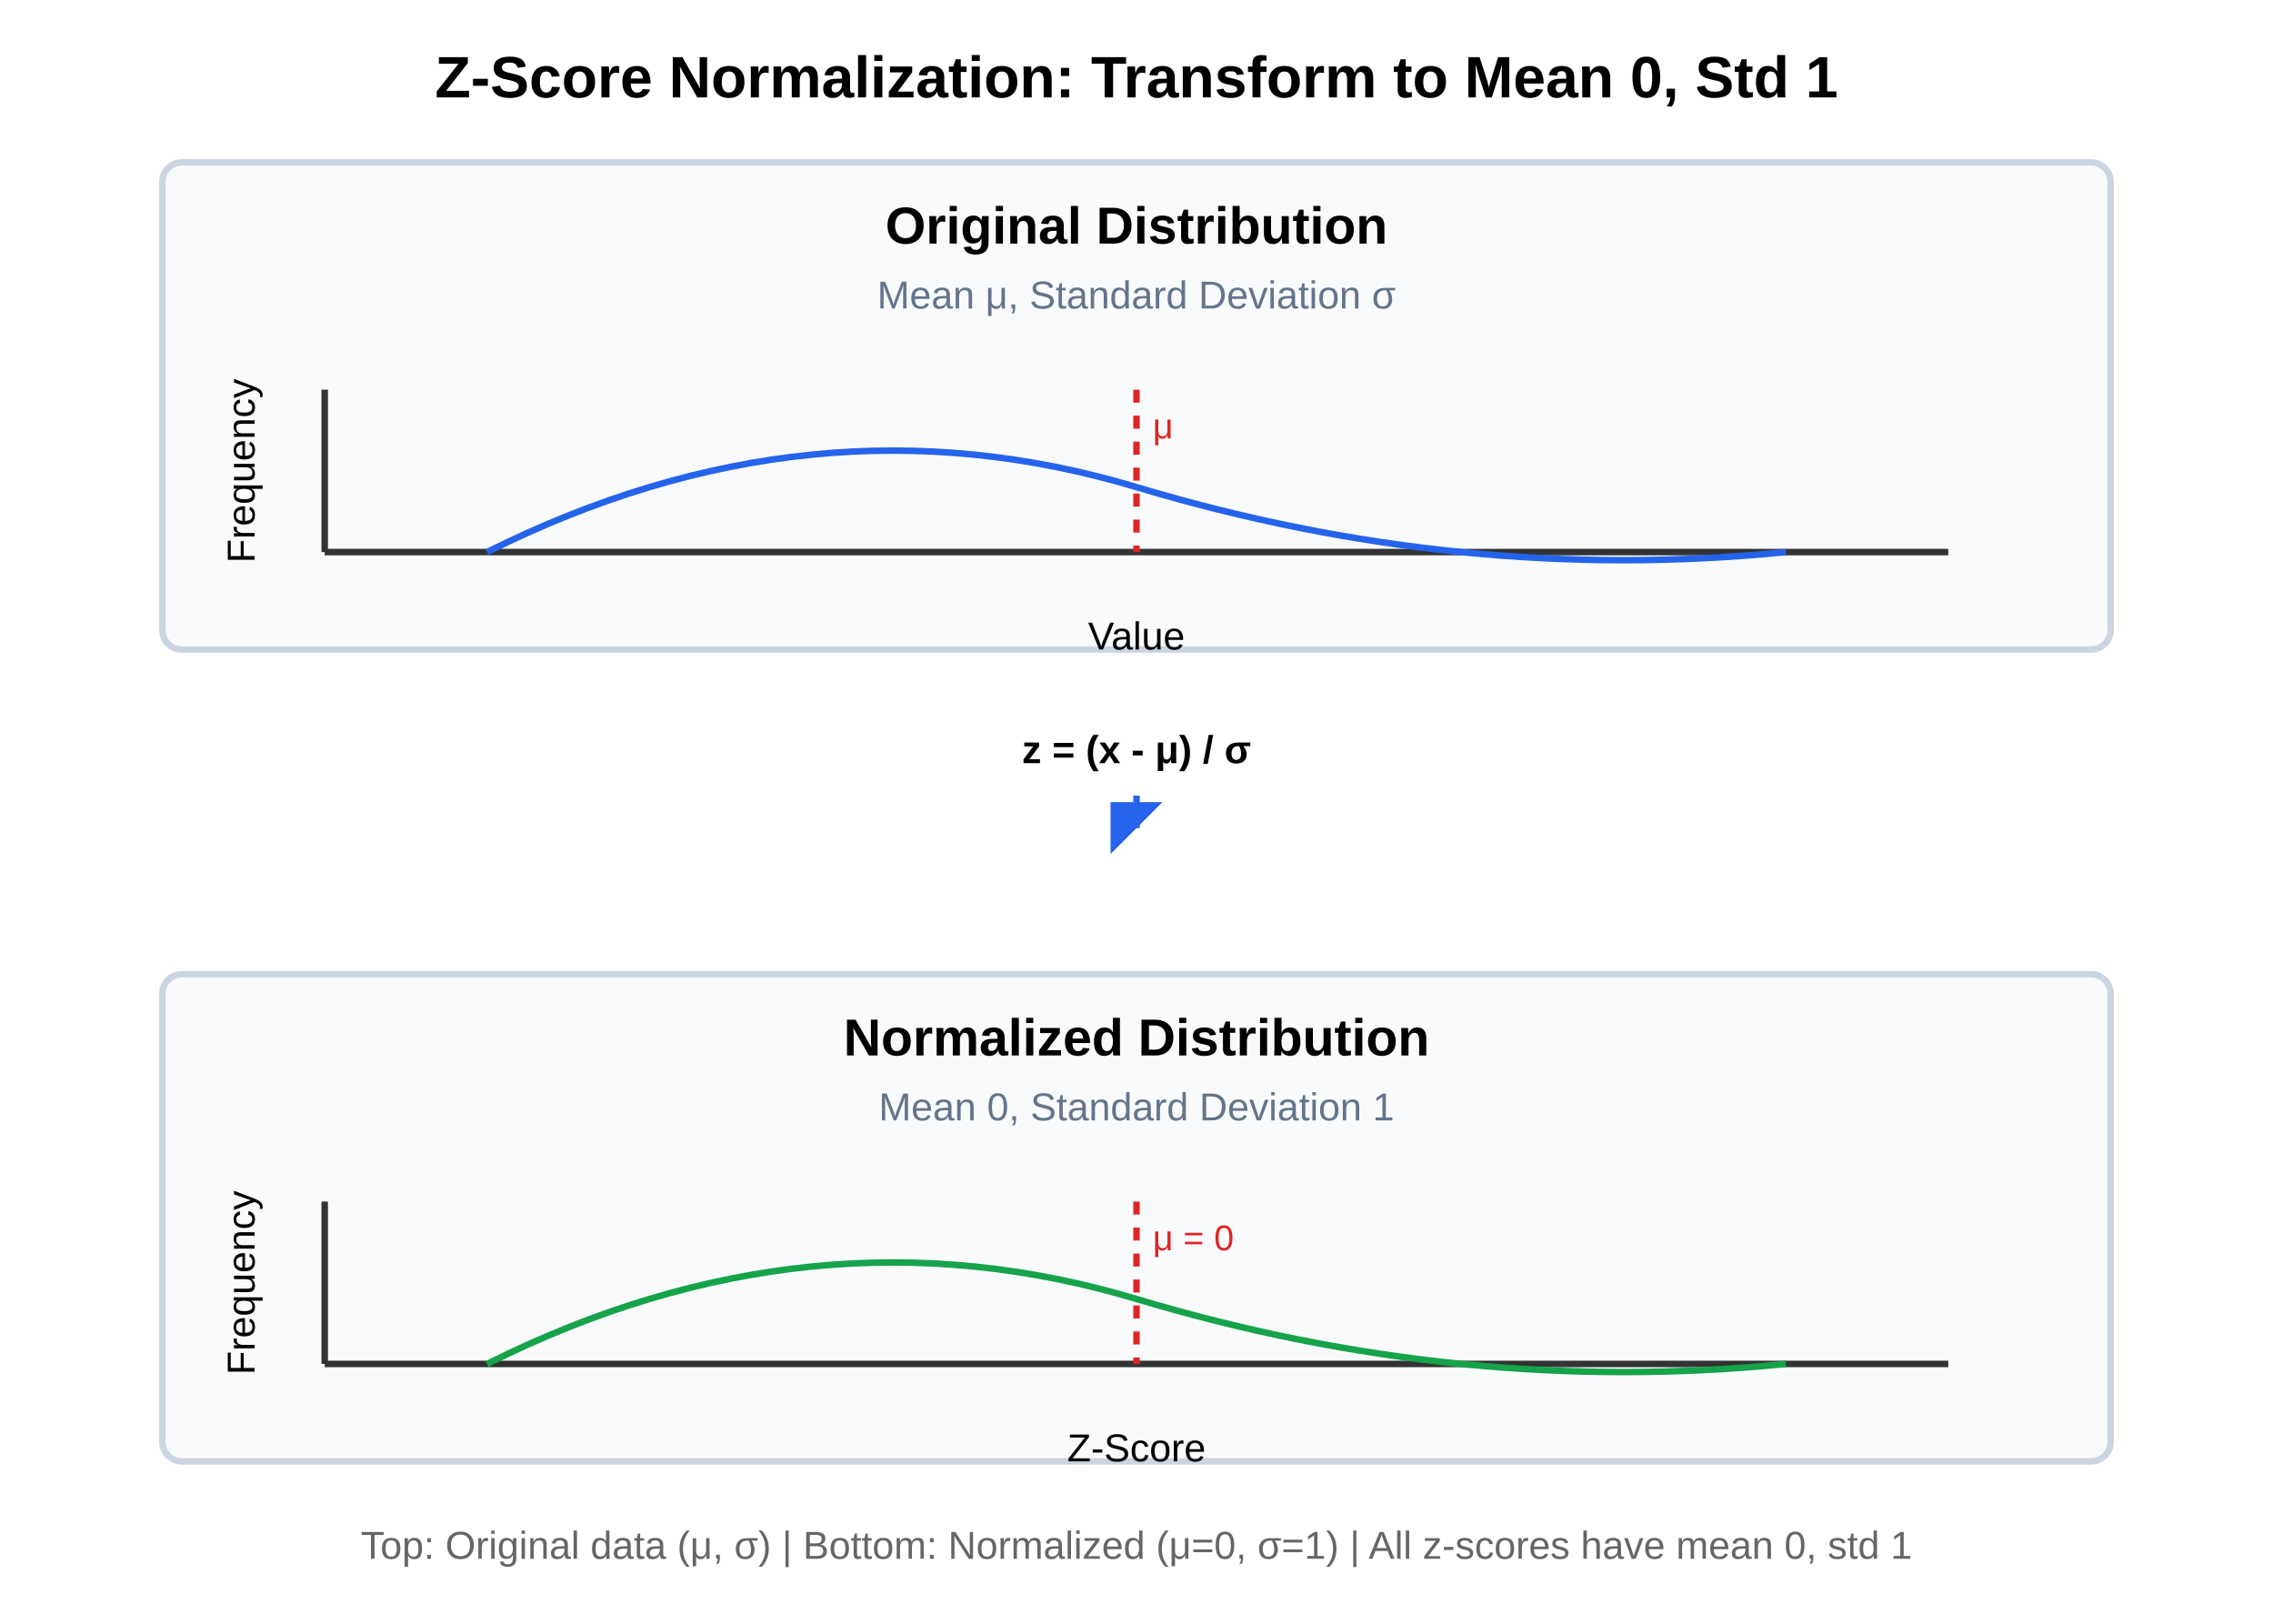
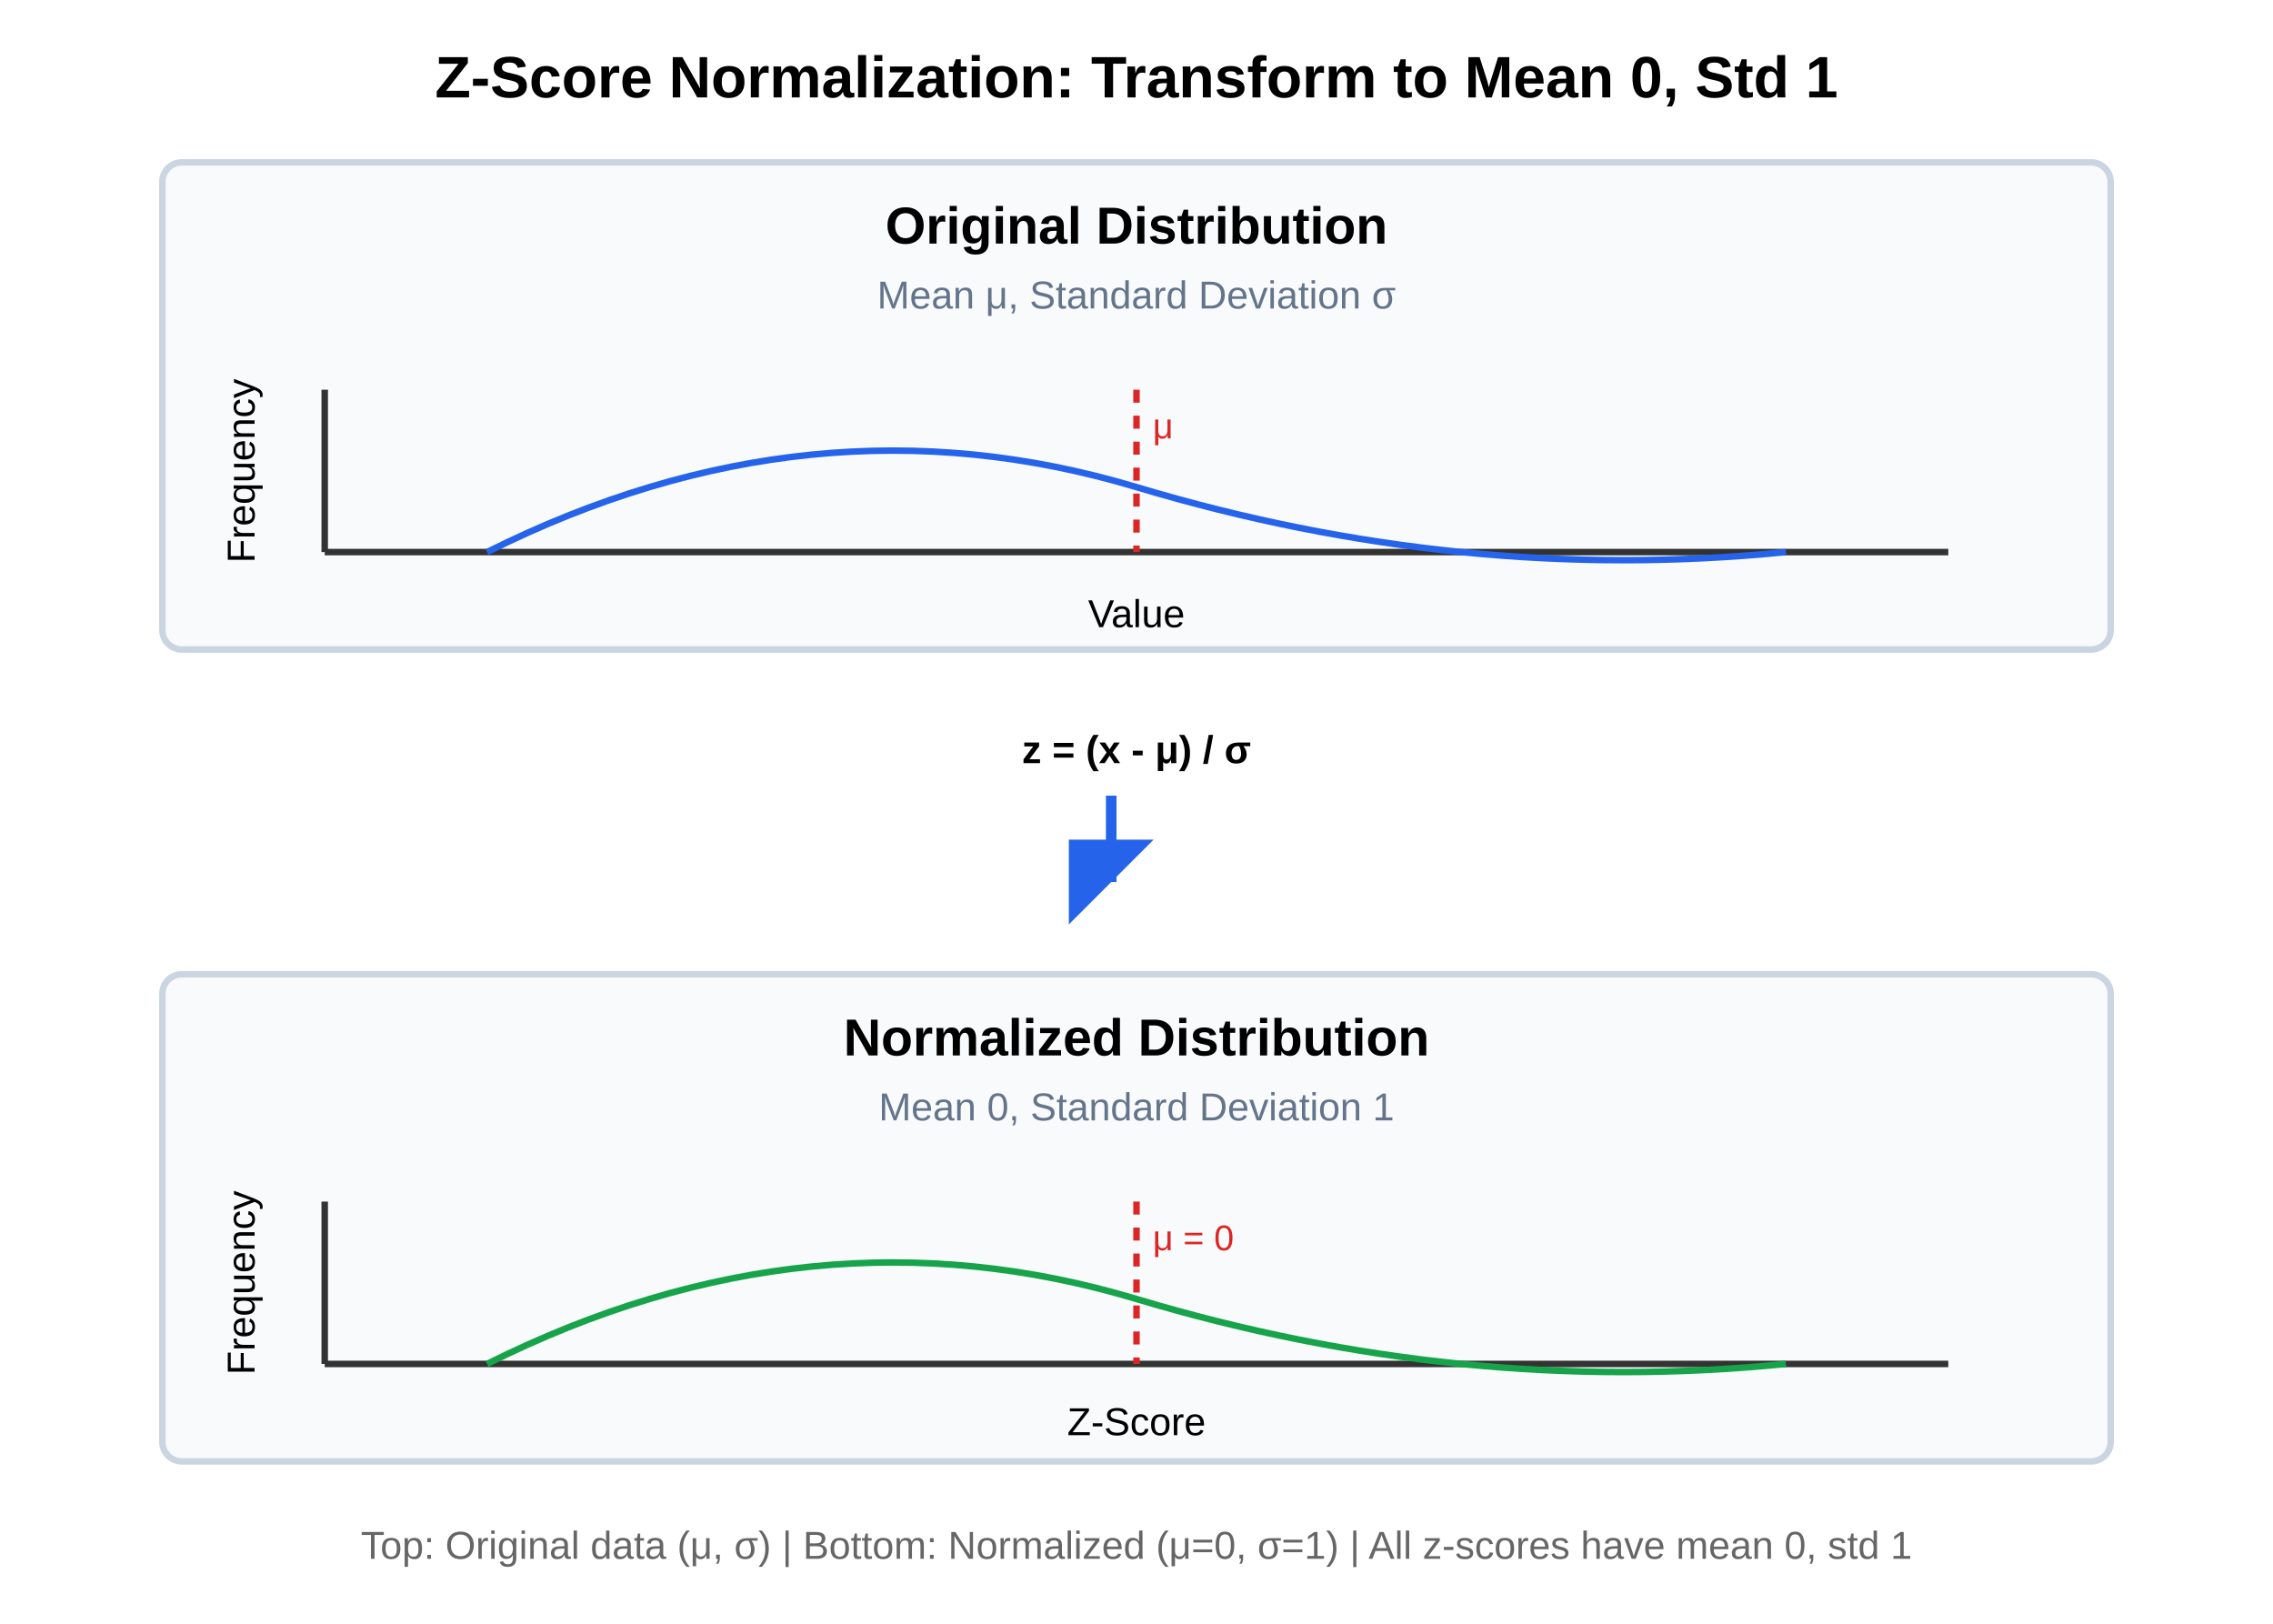
- <svg xmlns="http://www.w3.org/2000/svg" width="700" height="500">
-   <text x="350.0" y="30" font-family="Arial" font-size="18" font-weight="bold" text-anchor="middle">Z-Score Normalization: Transform to Mean 0, Std 1</text>
-   <g transform="translate(50, 50)">
-     <rect x="0" y="0" width="600" height="150.0" fill="#f8fafc" stroke="#cbd5e1" stroke-width="2" rx="6" />
-     <text x="300.0" y="25" font-family="Arial" font-size="16" font-weight="bold" text-anchor="middle">Original Distribution</text>
-     <text x="300.0" y="45" font-family="Arial" font-size="12" fill="#64748b" text-anchor="middle">Mean μ, Standard Deviation σ</text>
-     <g transform="translate(50, 70)">
-       <line x1="0" y1="50.0" x2="500" y2="50.0" stroke="#333" stroke-width="2" />
-       <line x1="0" y1="50.0" x2="0" y2="0" stroke="#333" stroke-width="2" />
-       <text x="250.0" y="80.0" font-family="Arial" font-size="12" text-anchor="middle">Value</text>
-       <text x="-25" y="25.0" font-family="Arial" font-size="12" text-anchor="middle" dominant-baseline="middle" transform="rotate(-90, -25, 25.0)">Frequency</text>
-       <path d="M 50,50.0 Q 150,0.0 250,30.0 T 450,50.0" stroke="#2563eb" stroke-width="2" fill="none" />
-       <line x1="250" y1="0" x2="250" y2="50.0" stroke="#dc2626" stroke-width="2" stroke-dasharray="4,4" />
-       <text x="255" y="15" font-family="Arial" font-size="11" fill="#dc2626">μ</text>
+ <svg xmlns="http://www.w3.org/2000/svg" width="700" height="500" version="1.1" id="svg65">
+   <text x="350.0" y="30" font-family="Arial" font-size="18" font-weight="bold" text-anchor="middle" id="text2">Z-Score Normalization: Transform to Mean 0, Std 1</text>
+   <g transform="translate(50, 50)" id="g26">
+     <rect x="0" y="0" width="600" height="150.0" fill="#f8fafc" stroke="#cbd5e1" stroke-width="2" rx="6" id="rect4" />
+     <text x="300.0" y="25" font-family="Arial" font-size="16" font-weight="bold" text-anchor="middle" id="text6">Original Distribution</text>
+     <text x="300.0" y="45" font-family="Arial" font-size="12" fill="#64748b" text-anchor="middle" id="text8">Mean μ, Standard Deviation σ</text>
+     <g transform="translate(50, 70)" id="g24">
+       <line x1="0" y1="50.0" x2="500" y2="50.0" stroke="#333" stroke-width="2" id="line10" />
+       <line x1="0" y1="50.0" x2="0" y2="0" stroke="#333" stroke-width="2" id="line12" />
+       <text x="250" y="73.133" font-family="Arial" font-size="12px" text-anchor="middle" id="text14">Value</text>
+       <text x="-25" y="25.0" font-family="Arial" font-size="12" text-anchor="middle" dominant-baseline="middle" transform="rotate(-90, -25, 25.0)" id="text16">Frequency</text>
+       <path d="M 50,50.0 Q 150,0.0 250,30.0 T 450,50.0" stroke="#2563eb" stroke-width="2" fill="none" id="path18" />
+       <line x1="250" y1="0" x2="250" y2="50.0" stroke="#dc2626" stroke-width="2" stroke-dasharray="4,4" id="line20" />
+       <text x="255" y="15" font-family="Arial" font-size="11" fill="#dc2626" id="text22">μ</text>
    </g>
  </g>
-   <g transform="translate(300.0, 220.0)">
-     <text x="50" y="15" font-family="Arial" font-size="12" font-weight="bold" text-anchor="middle">z = (x - μ) / σ</text>
-     <path d="M 50,25 L 50,35" stroke="#2563eb" stroke-width="2" marker-end="url(#arrow-down)" />
+   <g transform="translate(300.0, 220.0)" id="g32">
+     <text x="50" y="15" font-family="Arial" font-size="12" font-weight="bold" text-anchor="middle" id="text28">z = (x - μ) / σ</text>
+     <path d="M 42.213,25 V 51.608" stroke="#2563eb" stroke-width="3.262" marker-end="url(#arrow-down)" id="path30" />
  </g>
-   <defs>
+   <defs id="defs37">
    <marker id="arrow-down" markerWidth="8" markerHeight="8" refX="4" refY="4" orient="auto">
-       <polygon points="0,0 8,8 0,8" fill="#2563eb" />
+       <polygon points="0,0 8,8 0,8" fill="#2563eb" id="polygon34" />
    </marker>
  </defs>
-   <g transform="translate(50, 300.0)">
-     <rect x="0" y="0" width="600" height="150.0" fill="#f8fafc" stroke="#cbd5e1" stroke-width="2" rx="6" />
-     <text x="300.0" y="25" font-family="Arial" font-size="16" font-weight="bold" text-anchor="middle">Normalized Distribution</text>
-     <text x="300.0" y="45" font-family="Arial" font-size="12" fill="#64748b" text-anchor="middle">Mean 0, Standard Deviation 1</text>
-     <g transform="translate(50, 70)">
-       <line x1="0" y1="50.0" x2="500" y2="50.0" stroke="#333" stroke-width="2" />
-       <line x1="0" y1="50.0" x2="0" y2="0" stroke="#333" stroke-width="2" />
-       <text x="250.0" y="80.0" font-family="Arial" font-size="12" text-anchor="middle">Z-Score</text>
-       <text x="-25" y="25.0" font-family="Arial" font-size="12" text-anchor="middle" dominant-baseline="middle" transform="rotate(-90, -25, 25.0)">Frequency</text>
-       <path d="M 50,50.0 Q 150,0.0 250,30.0 T 450,50.0" stroke="#16a34a" stroke-width="2" fill="none" />
-       <line x1="250" y1="0" x2="250" y2="50.0" stroke="#dc2626" stroke-width="2" stroke-dasharray="4,4" />
-       <text x="255" y="15" font-family="Arial" font-size="11" fill="#dc2626">μ = 0</text>
+   <g transform="translate(50, 300.0)" id="g61">
+     <rect x="0" y="0" width="600" height="150.0" fill="#f8fafc" stroke="#cbd5e1" stroke-width="2" rx="6" id="rect39" />
+     <text x="300.0" y="25" font-family="Arial" font-size="16" font-weight="bold" text-anchor="middle" id="text41">Normalized Distribution</text>
+     <text x="300.0" y="45" font-family="Arial" font-size="12" fill="#64748b" text-anchor="middle" id="text43">Mean 0, Standard Deviation 1</text>
+     <g transform="translate(50, 70)" id="g59">
+       <line x1="0" y1="50.0" x2="500" y2="50.0" stroke="#333" stroke-width="2" id="line45" />
+       <line x1="0" y1="50.0" x2="0" y2="0" stroke="#333" stroke-width="2" id="line47" />
+       <text x="250" y="71.939" font-family="Arial" font-size="12px" text-anchor="middle" id="text49">Z-Score</text>
+       <text x="-25" y="25.0" font-family="Arial" font-size="12" text-anchor="middle" dominant-baseline="middle" transform="rotate(-90, -25, 25.0)" id="text51">Frequency</text>
+       <path d="M 50,50.0 Q 150,0.0 250,30.0 T 450,50.0" stroke="#16a34a" stroke-width="2" fill="none" id="path53" />
+       <line x1="250" y1="0" x2="250" y2="50.0" stroke="#dc2626" stroke-width="2" stroke-dasharray="4,4" id="line55" />
+       <text x="255" y="15" font-family="Arial" font-size="11" fill="#dc2626" id="text57">μ = 0</text>
    </g>
  </g>
-   <text x="350.0" y="480" font-family="Arial" font-size="12" fill="#666" text-anchor="middle">Top: Original data (μ, σ) | Bottom: Normalized (μ=0, σ=1) | All z-scores have mean 0, std 1</text>
+   <text x="350.0" y="480" font-family="Arial" font-size="12" fill="#666" text-anchor="middle" id="text63">Top: Original data (μ, σ) | Bottom: Normalized (μ=0, σ=1) | All z-scores have mean 0, std 1</text>
</svg>
